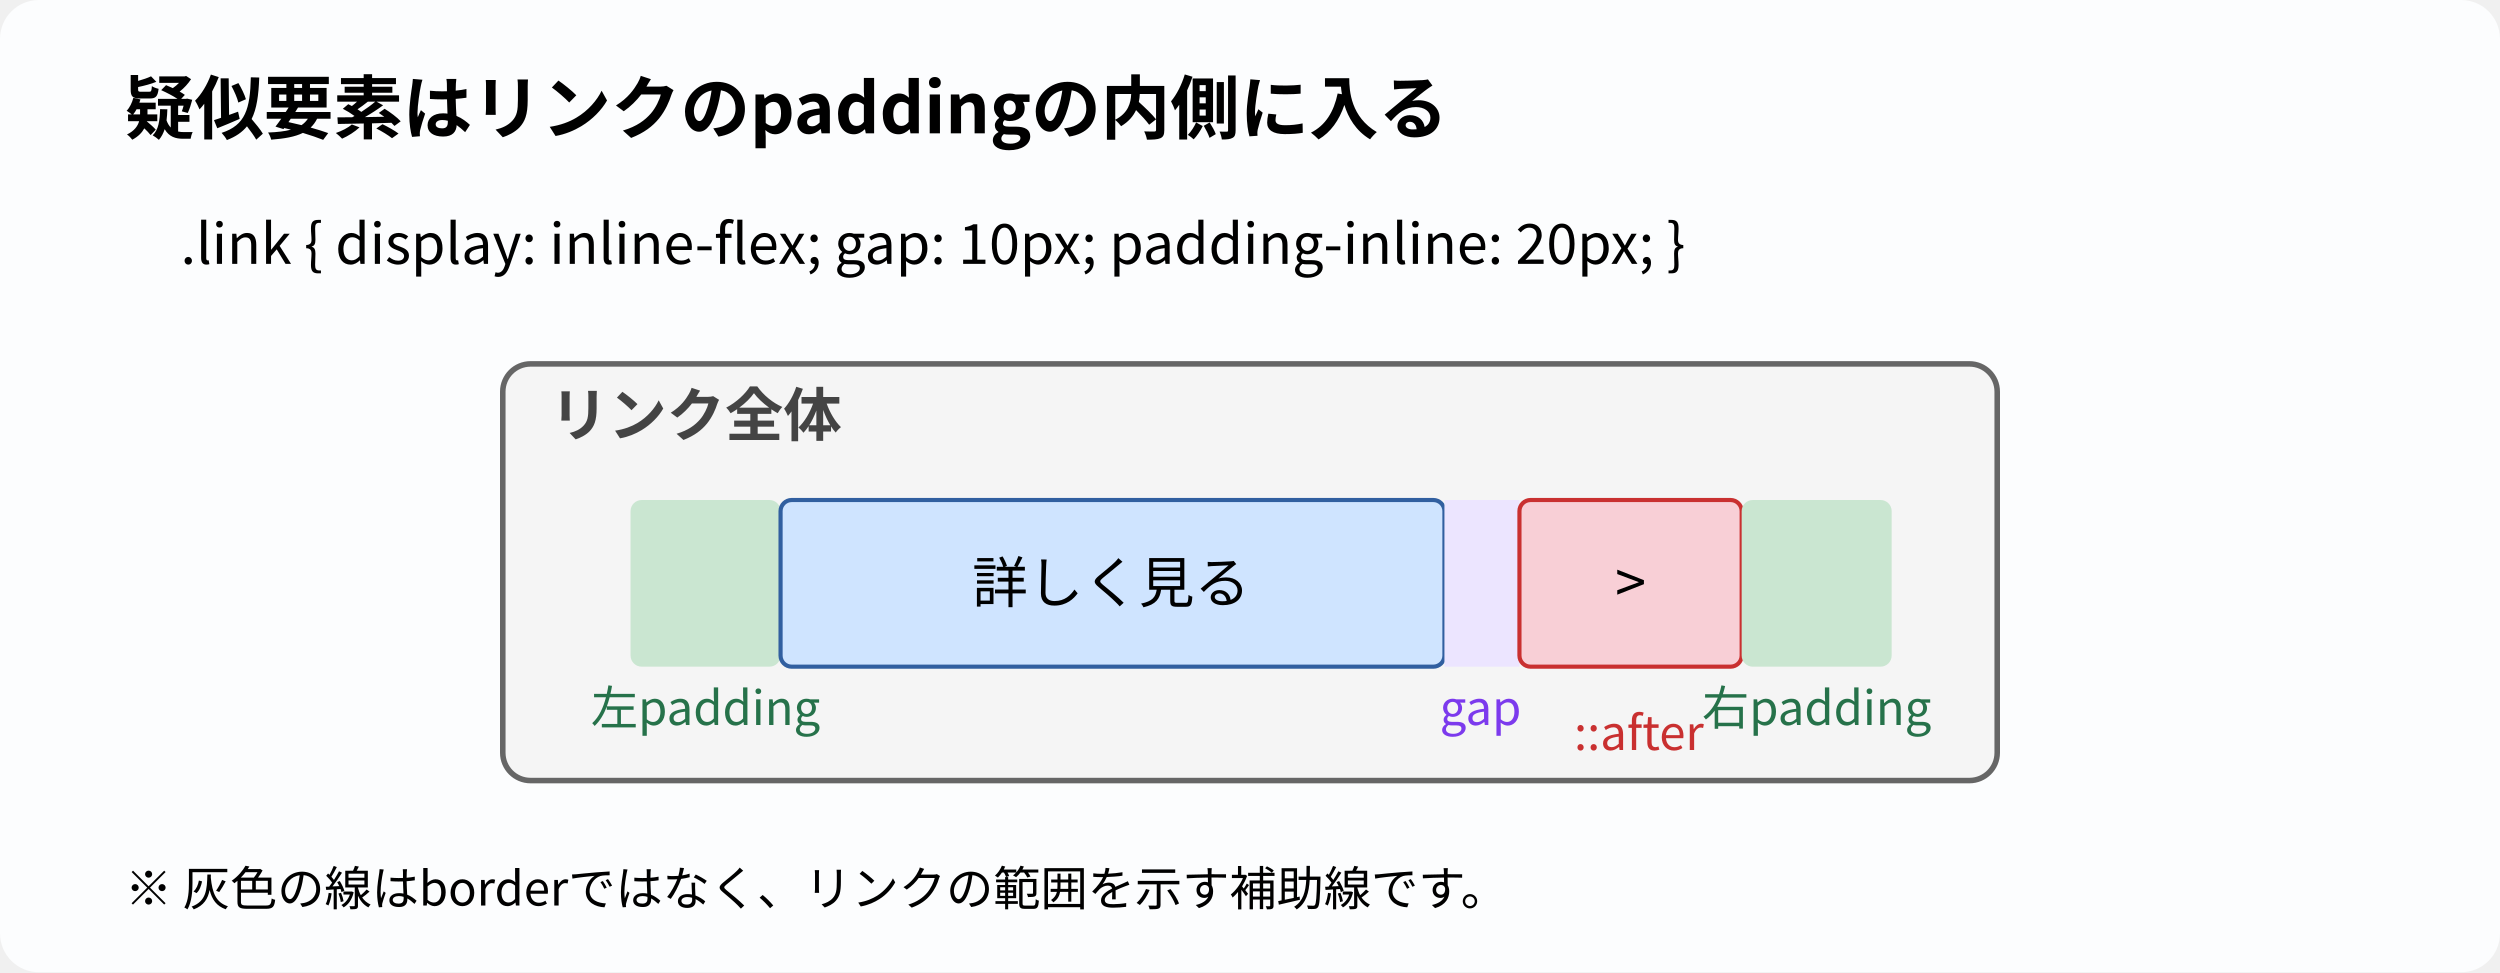
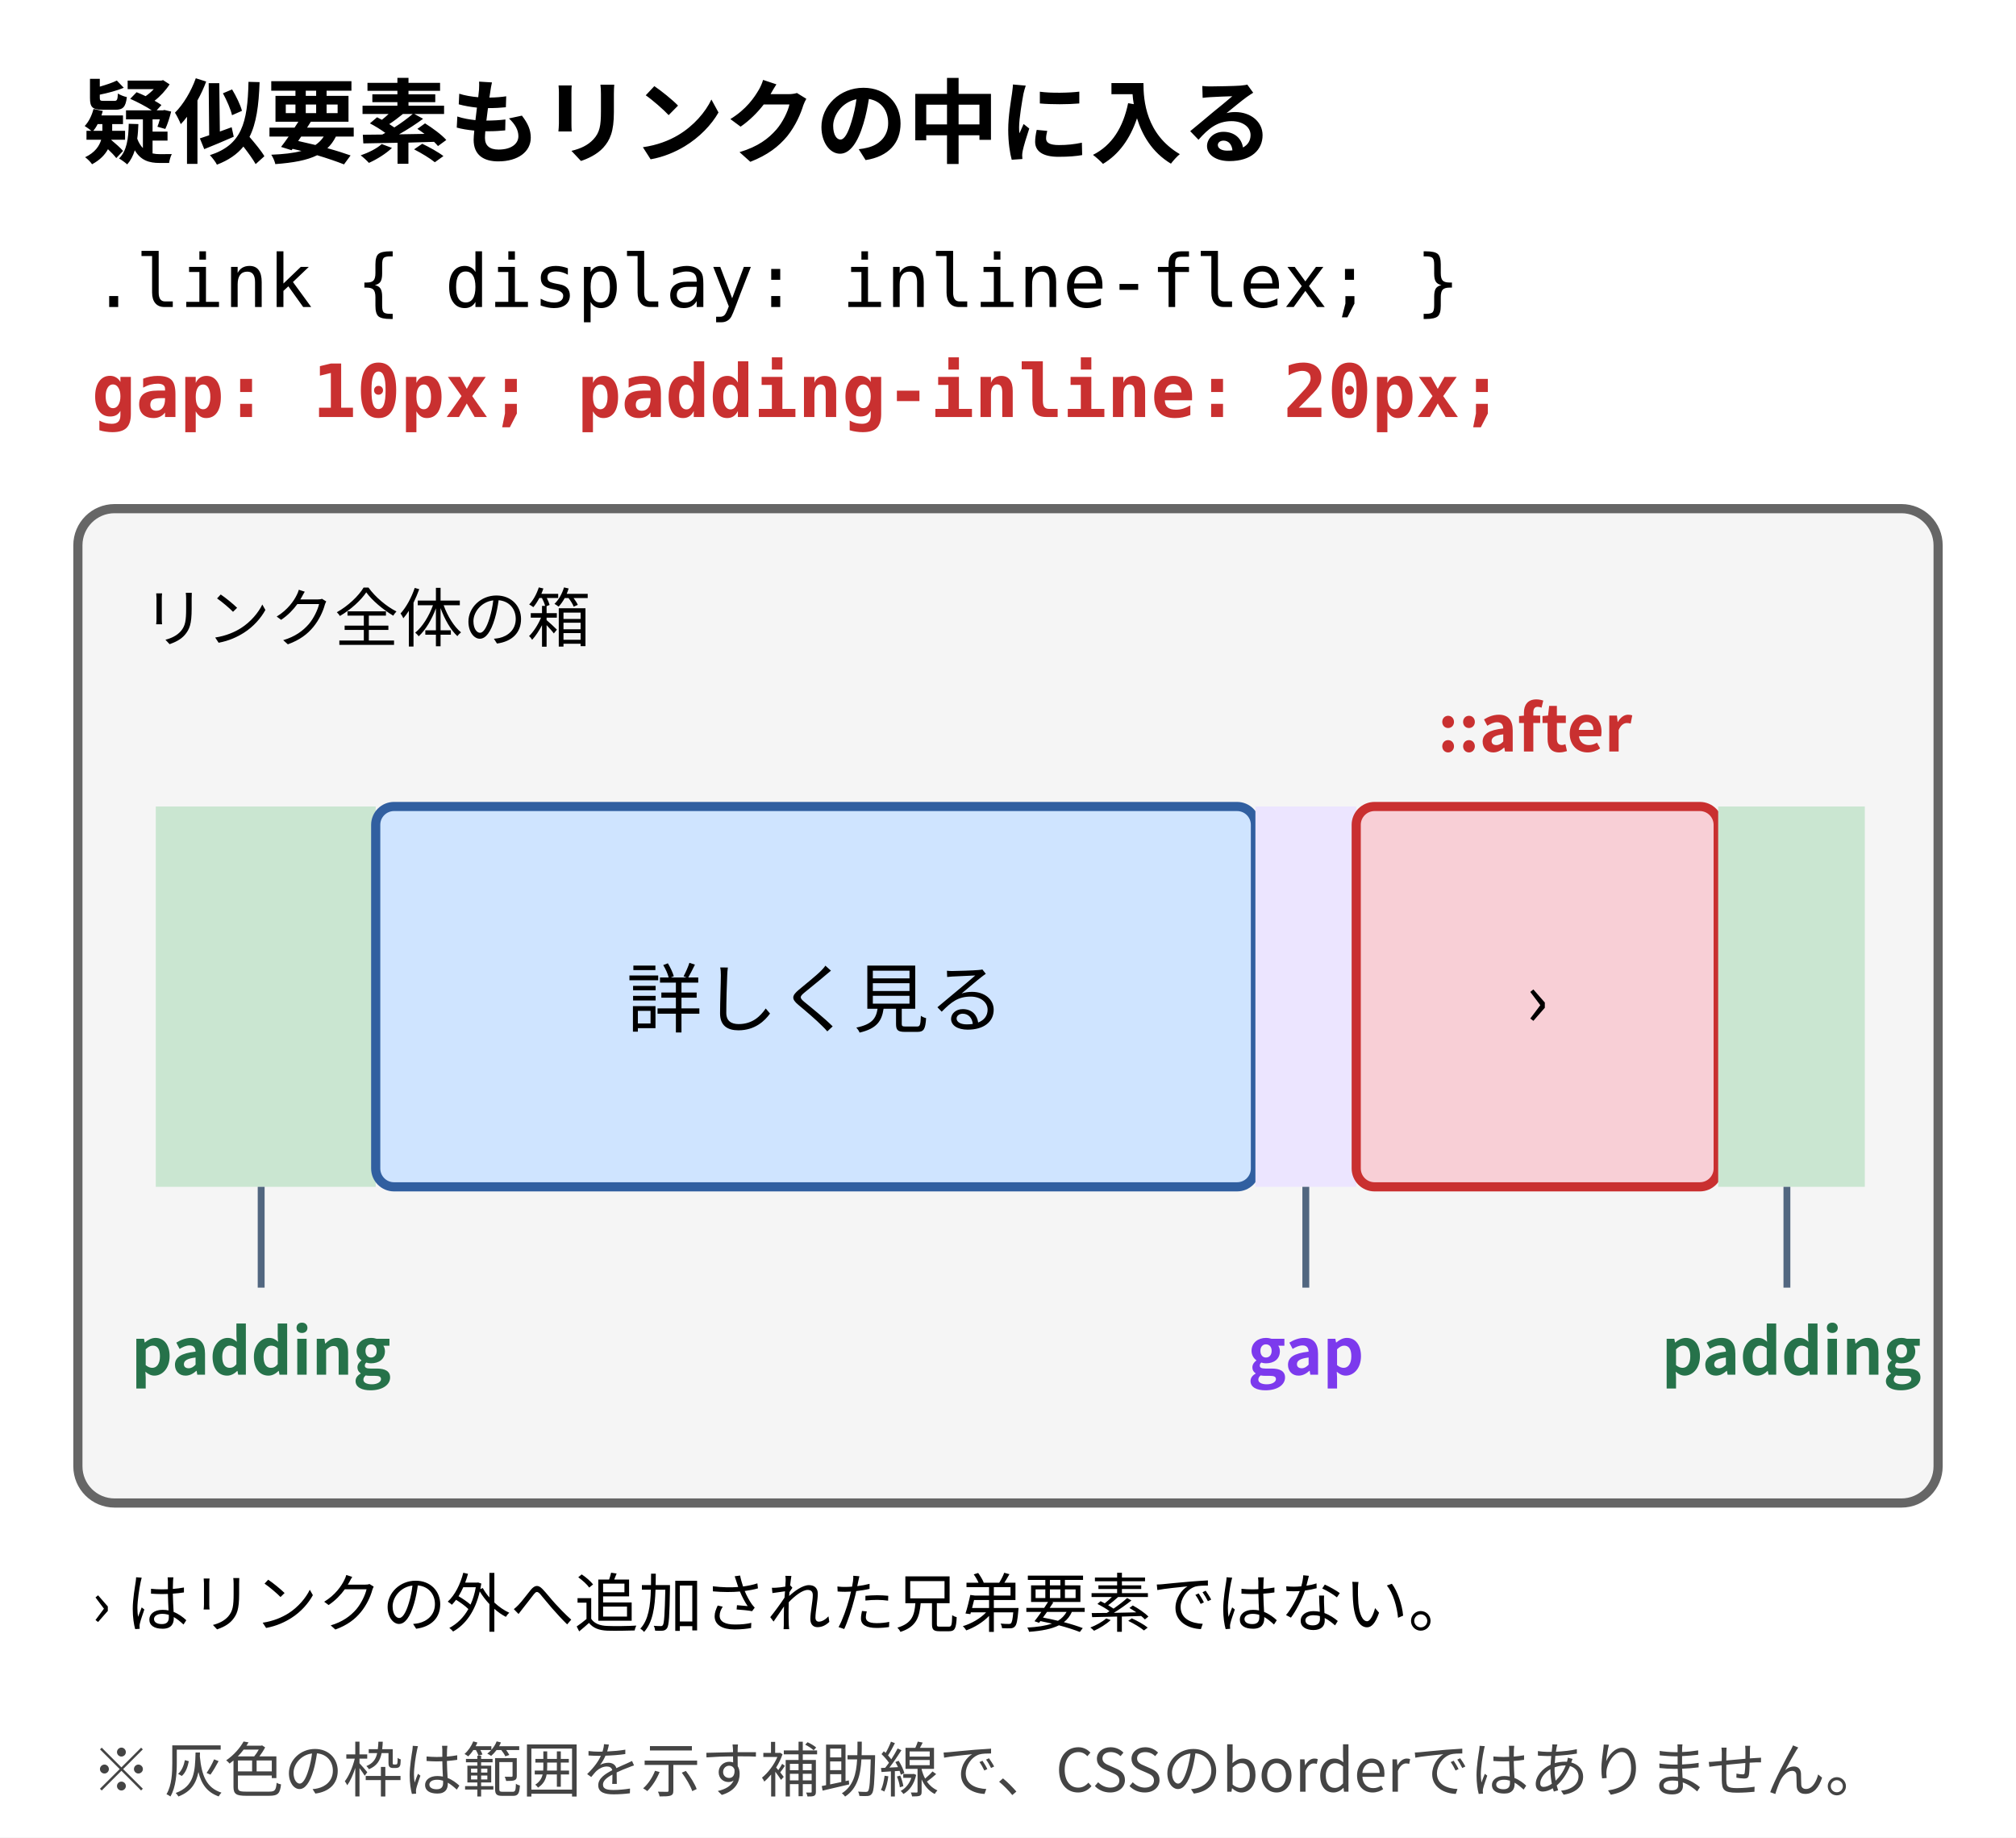
- <svg xmlns="http://www.w3.org/2000/svg" width="760" height="295.56" viewBox="0 0 900 350" role="img" aria-labelledby="title desc" style="max-width:100%">
-   <rect width="100%" height="100%" rx="14" fill="#FCFDFE" />
-   <style>text{font-family:'Noto Sans CJK JP','Noto Sans JP','Yu Gothic','Hiragino Kaku Gothic ProN',sans-serif;fill:#000000}.head{font-size:25px;font-weight:700}.label{font-size:22px;font-weight:700}.body{font-size:20px}.note{font-size:17px}.parent-label{fill:#444444;font-size:21px;font-weight:700}.blue{fill:#315fa0}.red{fill:#c93030}.green{fill:#26724a}.purple{fill:#7C3AED}</style>
-   <text x="45" y="48" class="head">疑似要素はリンクのpaddingの内側に入る</text>
-   <text x="65" y="95" class="body">.link { display: inline-flex; gap: 10px; padding-inline: 20px; }</text>
-   <rect x="181" y="131" width="538" height="150" rx="10" fill="#f5f5f5" stroke="#666666" stroke-width="2" />
-   <text x="198" y="157" class="parent-label">リンク全体</text>
-   <rect x="227" y="180" width="54" height="60" rx="4" fill="#cae6d1" />
-   <rect x="281" y="180" width="239" height="60" rx="4" fill="#cfe4ff" stroke="#315fa0" stroke-width="1.5" />
-   <rect x="520" y="180" width="27" height="60" fill="#ECE5FF" />
-   <rect x="547" y="180" width="80" height="60" rx="4" fill="#f8cfd6" stroke="#c93030" stroke-width="1.5" />
-   <rect x="627" y="180" width="54" height="60" rx="4" fill="#cae6d1" />
-   <text x="400" y="217" class="body" text-anchor="middle">詳しく見る</text>
-   <text x="587" y="217" class="body" text-anchor="middle">&gt;</text>
-   <text x="254" y="261" class="note green" text-anchor="middle">左padding</text>
-   <text x="533" y="261" class="note purple" text-anchor="middle">gap</text>
-   <text x="590" y="270" class="note red" text-anchor="middle">::after</text>
-   <text x="654" y="261" class="note green" text-anchor="middle">右padding</text>
-   <text x="45" y="326" class="note">※ 灰色の線はborderではなく、リンクの範囲を示す補助線です。</text>
+ <svg xmlns="http://www.w3.org/2000/svg" width="440" height="401" viewBox="0 0 440 401" role="img" aria-labelledby="title desc" style="max-width:100%">
+   <style>
+ text{font-family:'Noto Sans CJK JP','Noto Sans JP','Yu Gothic','Meiryo',sans-serif;fill:#000000}
+ .head{font-size:20px;font-weight:700}
+ .sub{font-size:18px;font-weight:700}
+ .copy{font-size:16.5px}
+ .small{font-size:14px}
+ .mono{font-family:Consolas,monospace;font-size:16px}
+ .parent{fill:#f5f5f5;stroke:#666666;stroke-width:2}
+ .blue{fill:#cfe4ff;stroke:#315fa0;stroke-width:2}
+ .red{fill:#f8cfd6;stroke:#c93030;stroke-width:2}
+ .green{fill:#cae6d1;stroke:none}
+ .purple{fill:#ece5ff;stroke:none}
+ .blue-label{fill:#315fa0;font-weight:700}
+ .red-label{fill:#c93030;font-weight:700}
+ .green-label{fill:#26724a;font-weight:700}
+ .purple-label{fill:#7c3aed;font-weight:700}
+ .code-red{fill:#c93030;font-weight:700}
+ .note{font-size:13px;fill:#444444}
+ </style>
+   <rect width="440" height="401" fill="#ffffff" />
+   <text x="18" y="34" class="head">疑似要素もリンクの中に入る</text>
+   <text x="20" y="67" class="mono">.link { display: inline-flex; }</text>
+   <text x="20" y="91" class="mono">
+     <tspan class="code-red">gap: 10px; padding-inline: 20px;</tspan>
+   </text>
+   <rect x="17" y="111" width="406" height="217" rx="8" class="parent" />
+   <text x="31" y="140" class="small">リンク全体の箱</text>
+   <rect x="34" y="176" width="48" height="83" class="green" />
+   <rect x="82" y="176" width="192" height="83" rx="4" class="blue" />
+   <text x="178" y="224" class="copy" text-anchor="middle">詳しく見る</text>
+   <rect x="274" y="176" width="22" height="83" class="purple" />
+   <rect x="296" y="176" width="79" height="83" rx="4" class="red" />
+   <text x="335.5" y="224" class="copy" text-anchor="middle">›</text>
+   <rect x="375" y="176" width="32" height="83" class="green" />
+   <path d="M57 259 V281 M285 259 V281 M390 259 V281" stroke="#526780" stroke-width="1.5" />
+   <text x="57" y="300" class="small green-label" text-anchor="middle">padding</text>
+   <text x="285" y="300" class="small purple-label" text-anchor="middle">gap</text>
+   <text x="391" y="300" class="small green-label" text-anchor="middle">padding</text>
+   <text x="335" y="164" class="small red-label" text-anchor="middle">::after</text>
+   <text x="20" y="355" class="small">› はリンクの外へ追加された兄弟要素ではない。</text>
+   <text x="20" y="391" class="note">※ 灰色の枠は範囲を示す補助線で、CSSのborderではありません。</text>
</svg>
